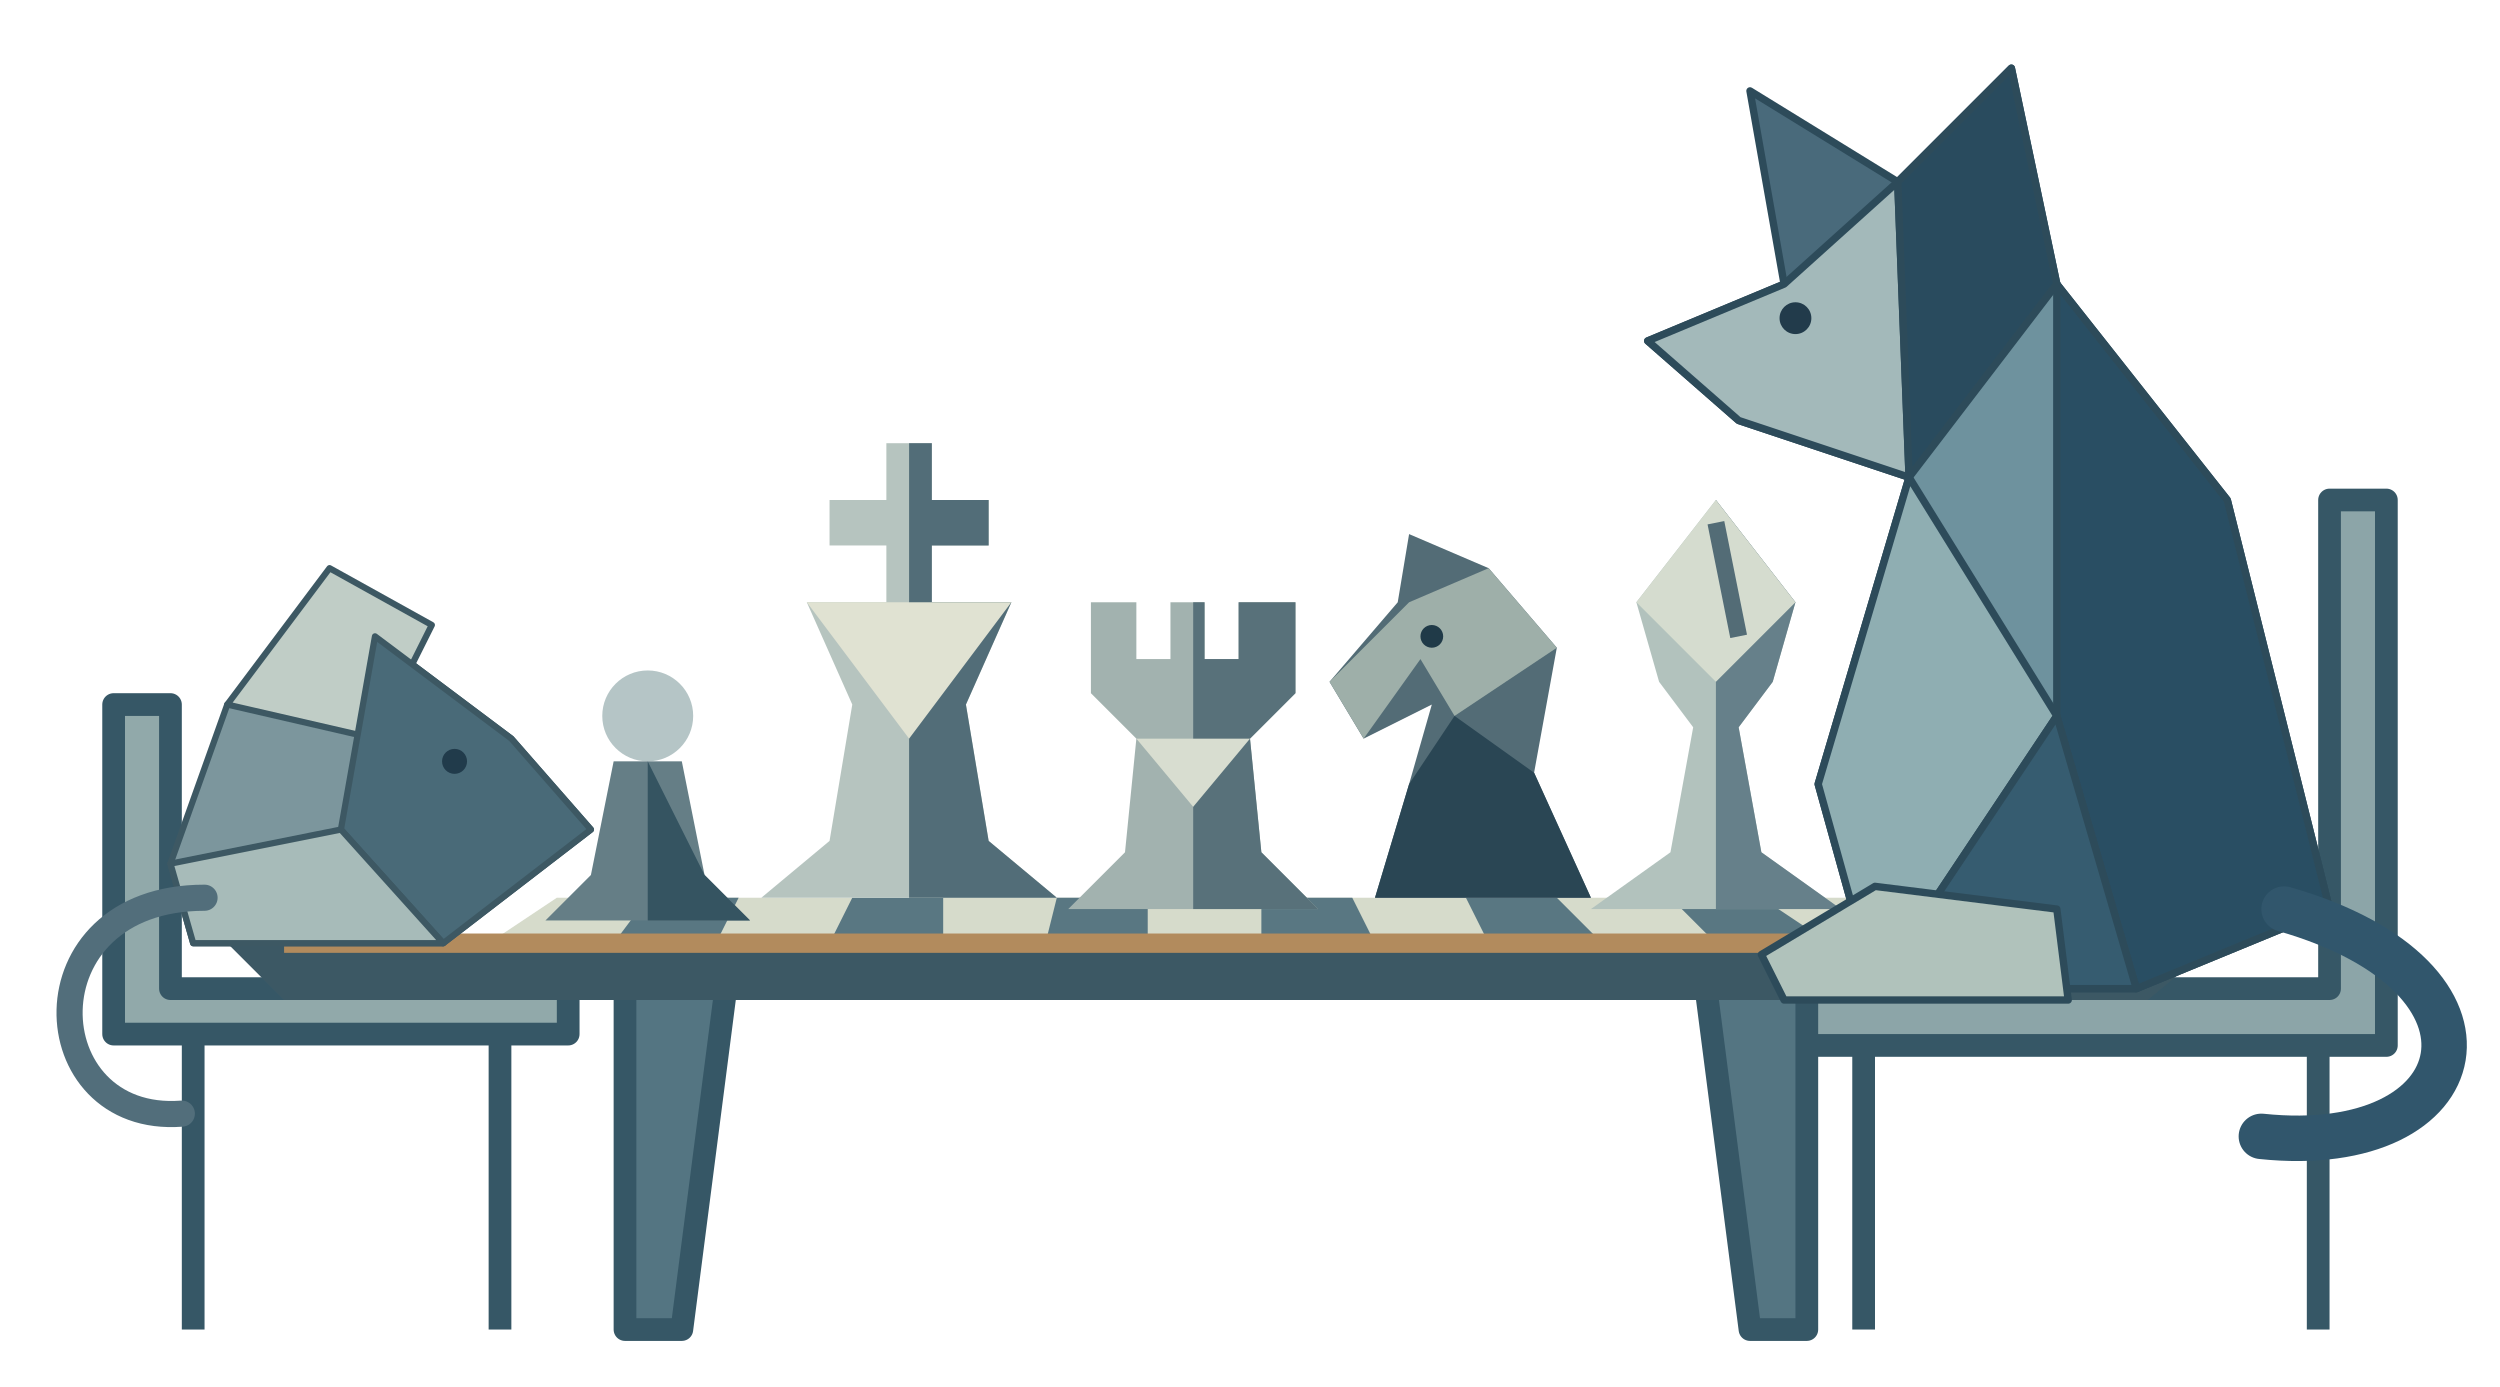
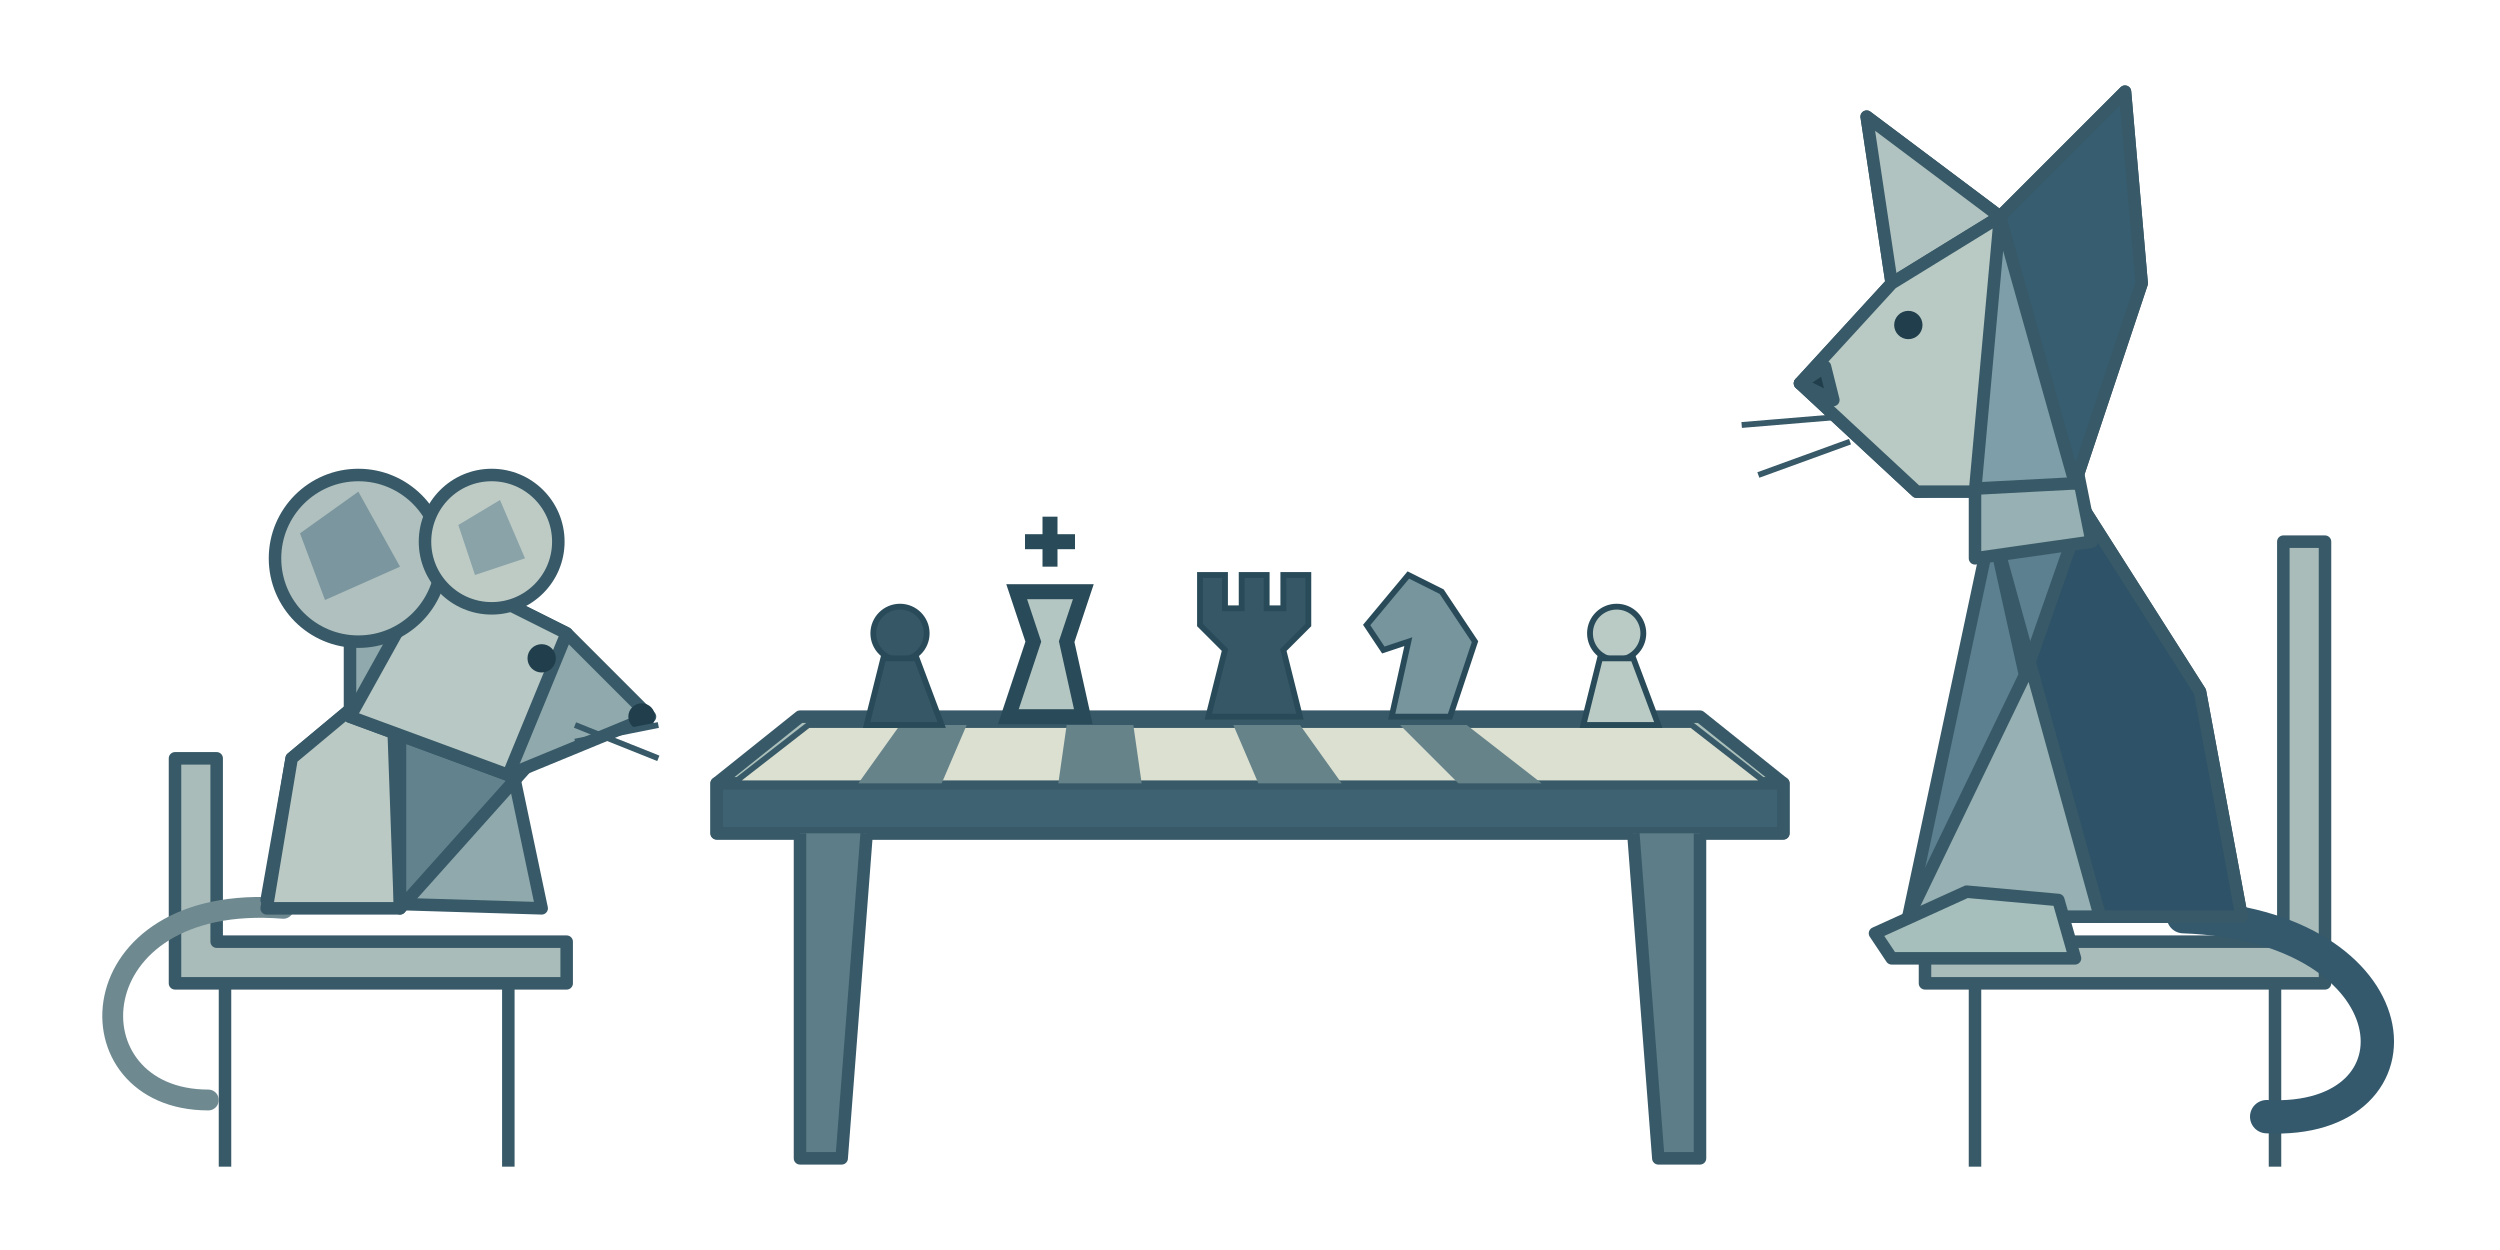
- <svg xmlns="http://www.w3.org/2000/svg" xmlns:xlink="http://www.w3.org/1999/xlink" viewBox="0 0 220 122">
-   <defs>
-     <g id="pawn">
-       <circle cy="-19" r="4" fill="#b5c5c6" />
-       <path d="m-3-15-2 10-4 4h18L5-5 3-15z" fill="#657e86" />
-       <path d="M0-15 5-5 9-1H0z" fill="#355461" />
-     </g>
-     <g id="rook">
-       <path d="M-9-29v8l4 4-1 10-5 5h22L6-7 5-17l4-4v-8H4v5H1v-5h-3v5h-3v-5z" fill="#a2b2af" />
-       <path d="M0-29v27h11L6-7 5-17l4-4v-8H4v5H1v-5z" fill="#58717a" />
-       <path d="m-5-17 5 6 5-6z" fill="#d8ddd0" />
-     </g>
-     <g id="king">
-       <path d="M-2-43h4v5h5v4H2v5h7l-4 9 2 12 6 5h-26l6-5 2-12-4-9h7v-5h-5v-4h5z" fill="#b6c4bf" />
-       <path d="M0-43v40h13L7-8 5-20l4-9H2v-5h5v-4H2v-5z" fill="#526d78" />
-       <path d="m-9-29 9 12 9-12z" fill="#e0e2d2" />
-     </g>
-     <g id="knight">
-       <path d="m-8-3 3-10 2-7-6 3-3-5 6-7 1-6 7 3 6 7-2 11 5 11z" fill="#536c76" />
-       <path d="m-5-29 7-3 6 7-9 6-3-5-5 7-3-5z" fill="#9eafa9" />
-       <path d="m-1-19 7 5 5 11H-8l3-10z" fill="#2a4654" />
-       <circle cx="-3" cy="-26" r="1" fill="#203a48" />
-     </g>
-     <g id="bishop">
-       <path d="m0-38-7 9 2 7 3 4-2 11-7 5h22L4-7 2-18l3-4 2-7z" fill="#b2c2bd" />
-       <path d="M0-38v36h11L4-7 2-18l3-4 2-7z" fill="#66808a" />
-       <path d="m-7-29 7 7 7-7-7-9z" fill="#d5dccf" />
-       <path d="m0-36 2 10" stroke="#536c76" stroke-width="1.5" />
-     </g>
-   </defs>
-   <g stroke="#365766" stroke-width="2" stroke-linejoin="round">
-     <path d="M10 62v29h40v-4H15V62z" fill="#91a9aa" />
-     <path d="M17 91v26M44 91v26" />
-     <path d="M210 44v48h-52v-5h47V44z" fill="#8ca5a8" />
-     <path d="M164 92v25M204 92v25" />
-     <path d="M55 86v31h5l4-31M150 86l4 31h5V86" fill="#547582" />
+ <svg xmlns="http://www.w3.org/2000/svg" viewBox="0 0 300 150">
+   <g stroke="#385967" stroke-width="1.5" stroke-linejoin="round">
+     <path d="M21 91v27h47v-5H26V91z" fill="#a9bcba" />
+     <path d="M27 118v22m34-22v22" fill="none" />
+     <path d="M279 65v53h-48v-5h43V65z" fill="#a9bcba" />
+     <path d="M237 118v22m36-22v22" fill="none" />
+     <path d="M34 109C9 107 8 132 25 132" fill="none" stroke="#6e8990" stroke-width="2.5" stroke-linecap="round" />
+     <path d="m32 108 3-17 12-10 14 9 4 19z" fill="#8fa9ad" />
+     <path d="m35 91 12-10 1 28H32z" fill="#bac9c4" />
+     <path d="m48 82 17 8-17 19z" fill="#62838e" />
+     <path d="m42 75 10-7 16 8 10 10-17 7-19-7z" fill="#8fa9ad" />
+     <path d="m52 68 16 8-7 17-19-7z" fill="#b8c8c4" />
+     <circle cx="43" cy="67" r="10" fill="#afc0be" />
+     <path d="m36 64 7-5 5 9-9 4z" fill="#7b969e" stroke="none" />
+     <circle cx="59" cy="65" r="8" fill="#becbc5" />
+     <path d="m55 63 5-3 3 7-6 2z" fill="#8aa3a8" stroke="none" />
+     <circle cx="65" cy="79" r="1.7" fill="#203e4c" stroke="none" />
+     <circle cx="77" cy="86" r="1.6" fill="#203e4c" stroke="none" />
+     <path d="m69 87 10 4m-10-2 10-2" fill="none" stroke-width=".7" />
+     <path d="M262 110c28 1 30 25 10 24" fill="none" stroke="#34596c" stroke-width="4" stroke-linecap="round" />
+     <path d="m239 63-10 47h40l-5-27-14-22z" fill="#5c8090" />
+     <path d="m250 61 14 22 5 27h-17l-9-29z" fill="#2e5267" />
+     <path d="m239 63 4 18-14 29h23z" fill="#96b0b3" />
+     <path d="m237 55 12 0 2 10-14 2z" fill="#96b0b3" />
+     <path d="m227 34-3-20 16 12 15-15 2 23-8 24-19 1-14-13z" fill="#7e9fa9" />
+     <path d="m224 14 16 12-13 8z" fill="#b0c3c0" />
+     <path d="m240 26 15-15 2 23-8 24z" fill="#365d70" />
+     <path d="m227 34 13-8-3 33-7 0-14-13z" fill="#b9cac4" />
+     <circle cx="229" cy="39" r="1.7" fill="#203e4c" stroke="none" />
+     <path d="m216 46 4 2-1-4z" fill="#203e4c" />
+     <path d="m221 50-12 1m13 2-11 4" fill="none" stroke-width=".7" />
+     <path d="m236 107-11 5 2 3h22l-2-7z" fill="#a6bfbd" />
+     <path d="m86 94 10-8h108l10 8v6H86z" fill="#abc0bb" />
+     <path d="M86 94h128v6H86z" fill="#3e6271" />
+     <path d="M96 100v39h5l3-39m92 0 3 39h5v-39" fill="#5d7e88" />
+     <path d="m97 87-9 7h124l-9-7z" fill="#dce0d0" stroke-width=".7" />
+     <path d="m108 87-5 7h10l3-7m12 0-1 7h10l-1-7m12 0 3 7h10l-5-7m12 0 7 7h10l-9-7" fill="#66838a" stroke="none" />
  </g>
-   <path d="M20 83h175l-6 5H25z" fill="#3c5864" />
-   <path d="M49 79h115l10 4H43z" fill="#d6dbcb" />
-   <path d="M57 79h8l-2 4h-9zM75 79h8v4h-10zM93 79h8v4h-9zM111 79h8l2 4h-10zM129 79h8l4 4h-10zM147 79h8l6 4h-10z" fill="#597782" />
-   <path d="M25 83h166" stroke="#b28b5d" stroke-width="1.7" />
-   <g stroke="#3d5863" stroke-width=".55" stroke-linejoin="round">
-     <path fill="#7c969d" d="m15 76 5-14 13-6 12 9 7 8-13 10H17z" />
-     <path fill="#c0cdc6" d="m20 62 9-12 9 5-5 10z" />
-     <path fill="#496a78" d="m33 56 12 9 7 8-13 10-9-10z" />
-     <path fill="#a7bbb9" d="m15 76 15-3 9 10H17z" />
+   <g fill="#365766" stroke="#294b59" stroke-width=".7">
+     <circle cx="108" cy="76" r="3.2" />
+     <path d="m106 79-2 8h9l-3-8z" />
+     <path d="M126 62v6m-3-3h6m-7 6h8l-2 6 2 9h-9l3-9z" fill="#b4c6c2" stroke-width="1.8" />
+     <path d="M144 69v6l3 3-2 8h11l-2-8 3-3v-6h-3v4h-2v-4h-3v4h-2v-4z" />
+     <path d="m167 86 2-9-3 1-2-3 5-6 4 2 4 6-3 9z" fill="#76959d" />
+     <circle cx="194" cy="76" r="3.2" fill="#bacbc5" />
+     <path d="m192 79-2 8h9l-3-8z" fill="#bacbc5" />
  </g>
-   <path d="M18 79C2 79 3 99 16 98" fill="none" stroke="#526e7b" stroke-width="2.3" stroke-linecap="round" />
-   <circle cx="40" cy="67" r="1.1" fill="#213b4b" />
-   <use xlink:href="#pawn" transform="translate(57 82)" />
-   <use xlink:href="#king" transform="translate(80 82)" />
-   <use xlink:href="#rook" transform="translate(105 82)" />
-   <use xlink:href="#knight" transform="translate(129 82)" />
-   <use xlink:href="#bishop" transform="translate(151 82)" />
-   <g stroke="#2d4b5a" stroke-width=".65" stroke-linejoin="round">
-     <path fill="#496a7b" d="m157 25-3-17 13 8 10-10 4 19-13 17-15-5-8-7z" />
-     <path fill="#a3b9ba" d="m157 25 10-9 1 26-15-5-8-7z" />
-     <path fill="#294b5e" d="m167 16 10-10 4 19-13 17z" />
-     <path fill="#6e929e" d="m168 42 13-17 15 19 9 36-17 7h-23l-5-18z" />
-     <path fill="#294e63" d="m181 25 15 19 9 36-17 7-7-24z" />
-     <path fill="#8faeb2" d="m168 42 13 21-16 24-5-18z" />
-     <path fill="#365c70" d="m181 63 7 24h-23z" />
-     <path fill="#b0c2bb" d="m165 78-10 6 2 4h25l-1-8z" />
-   </g>
-   <circle cx="158" cy="28" r="1.4" fill="#223b4b" />
-   <path d="M201 80c21 6 17 22-2 20" fill="none" stroke="#31566c" stroke-width="4" stroke-linecap="round" />
</svg>
